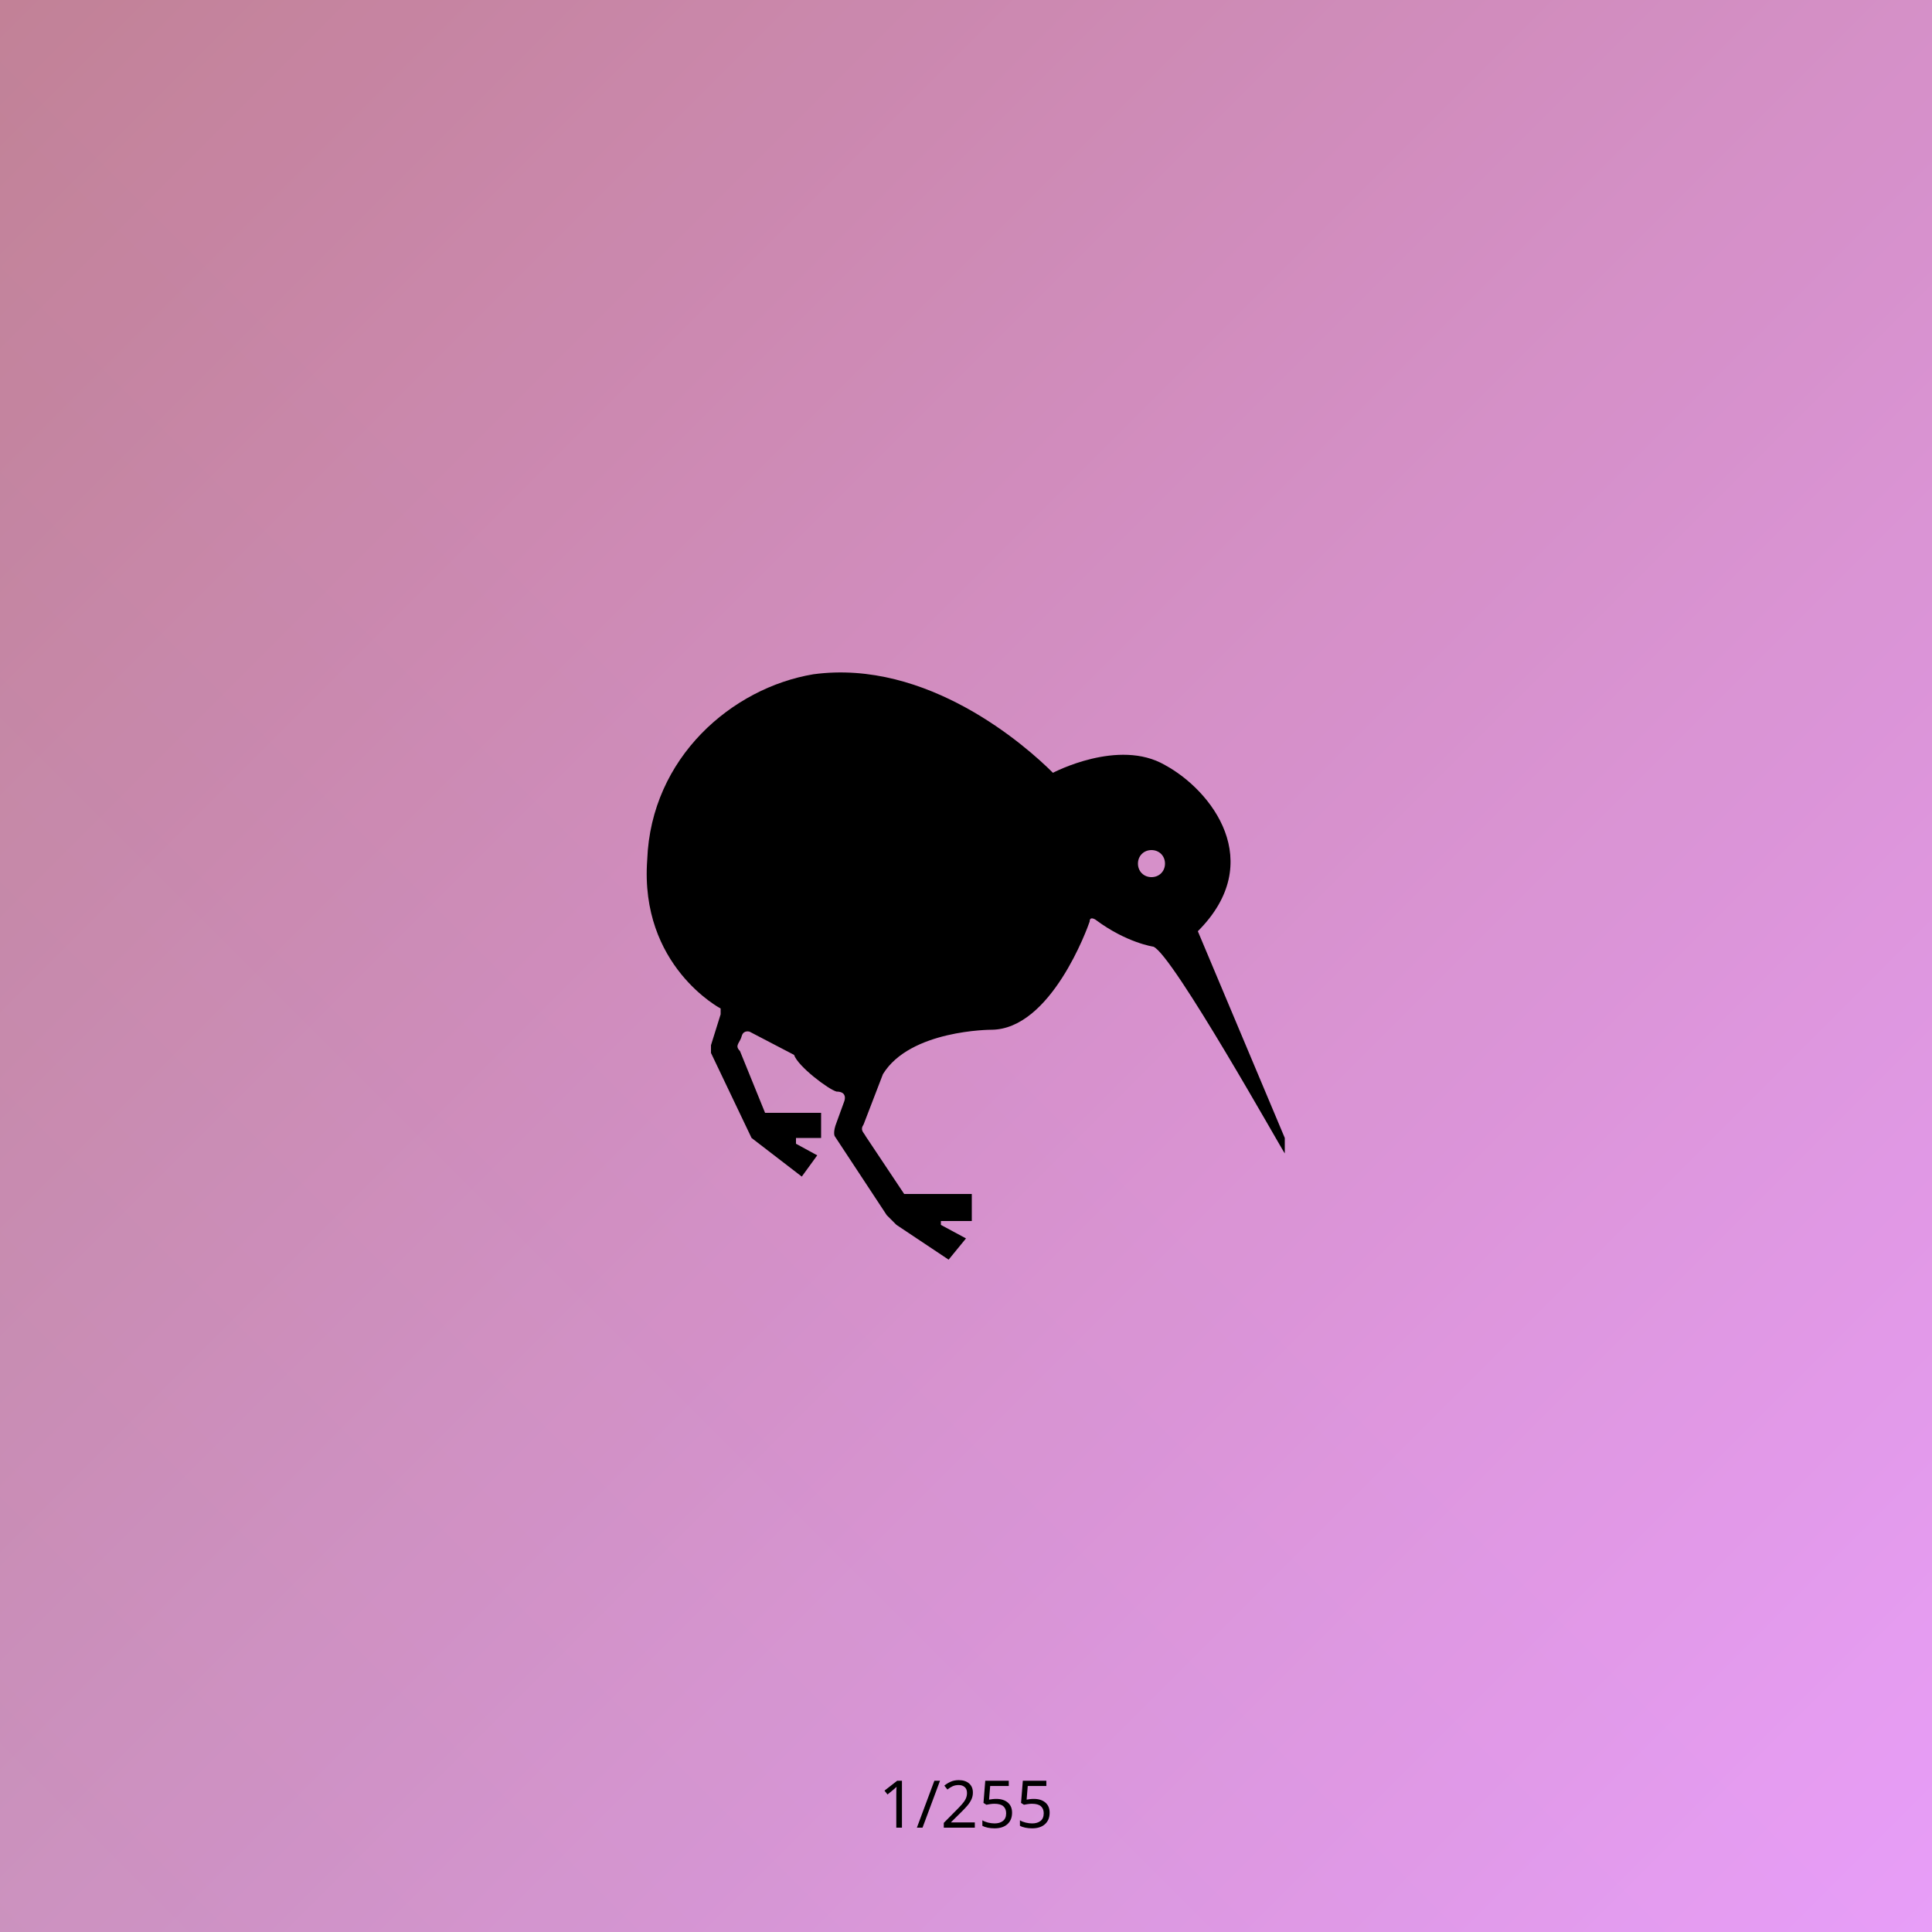
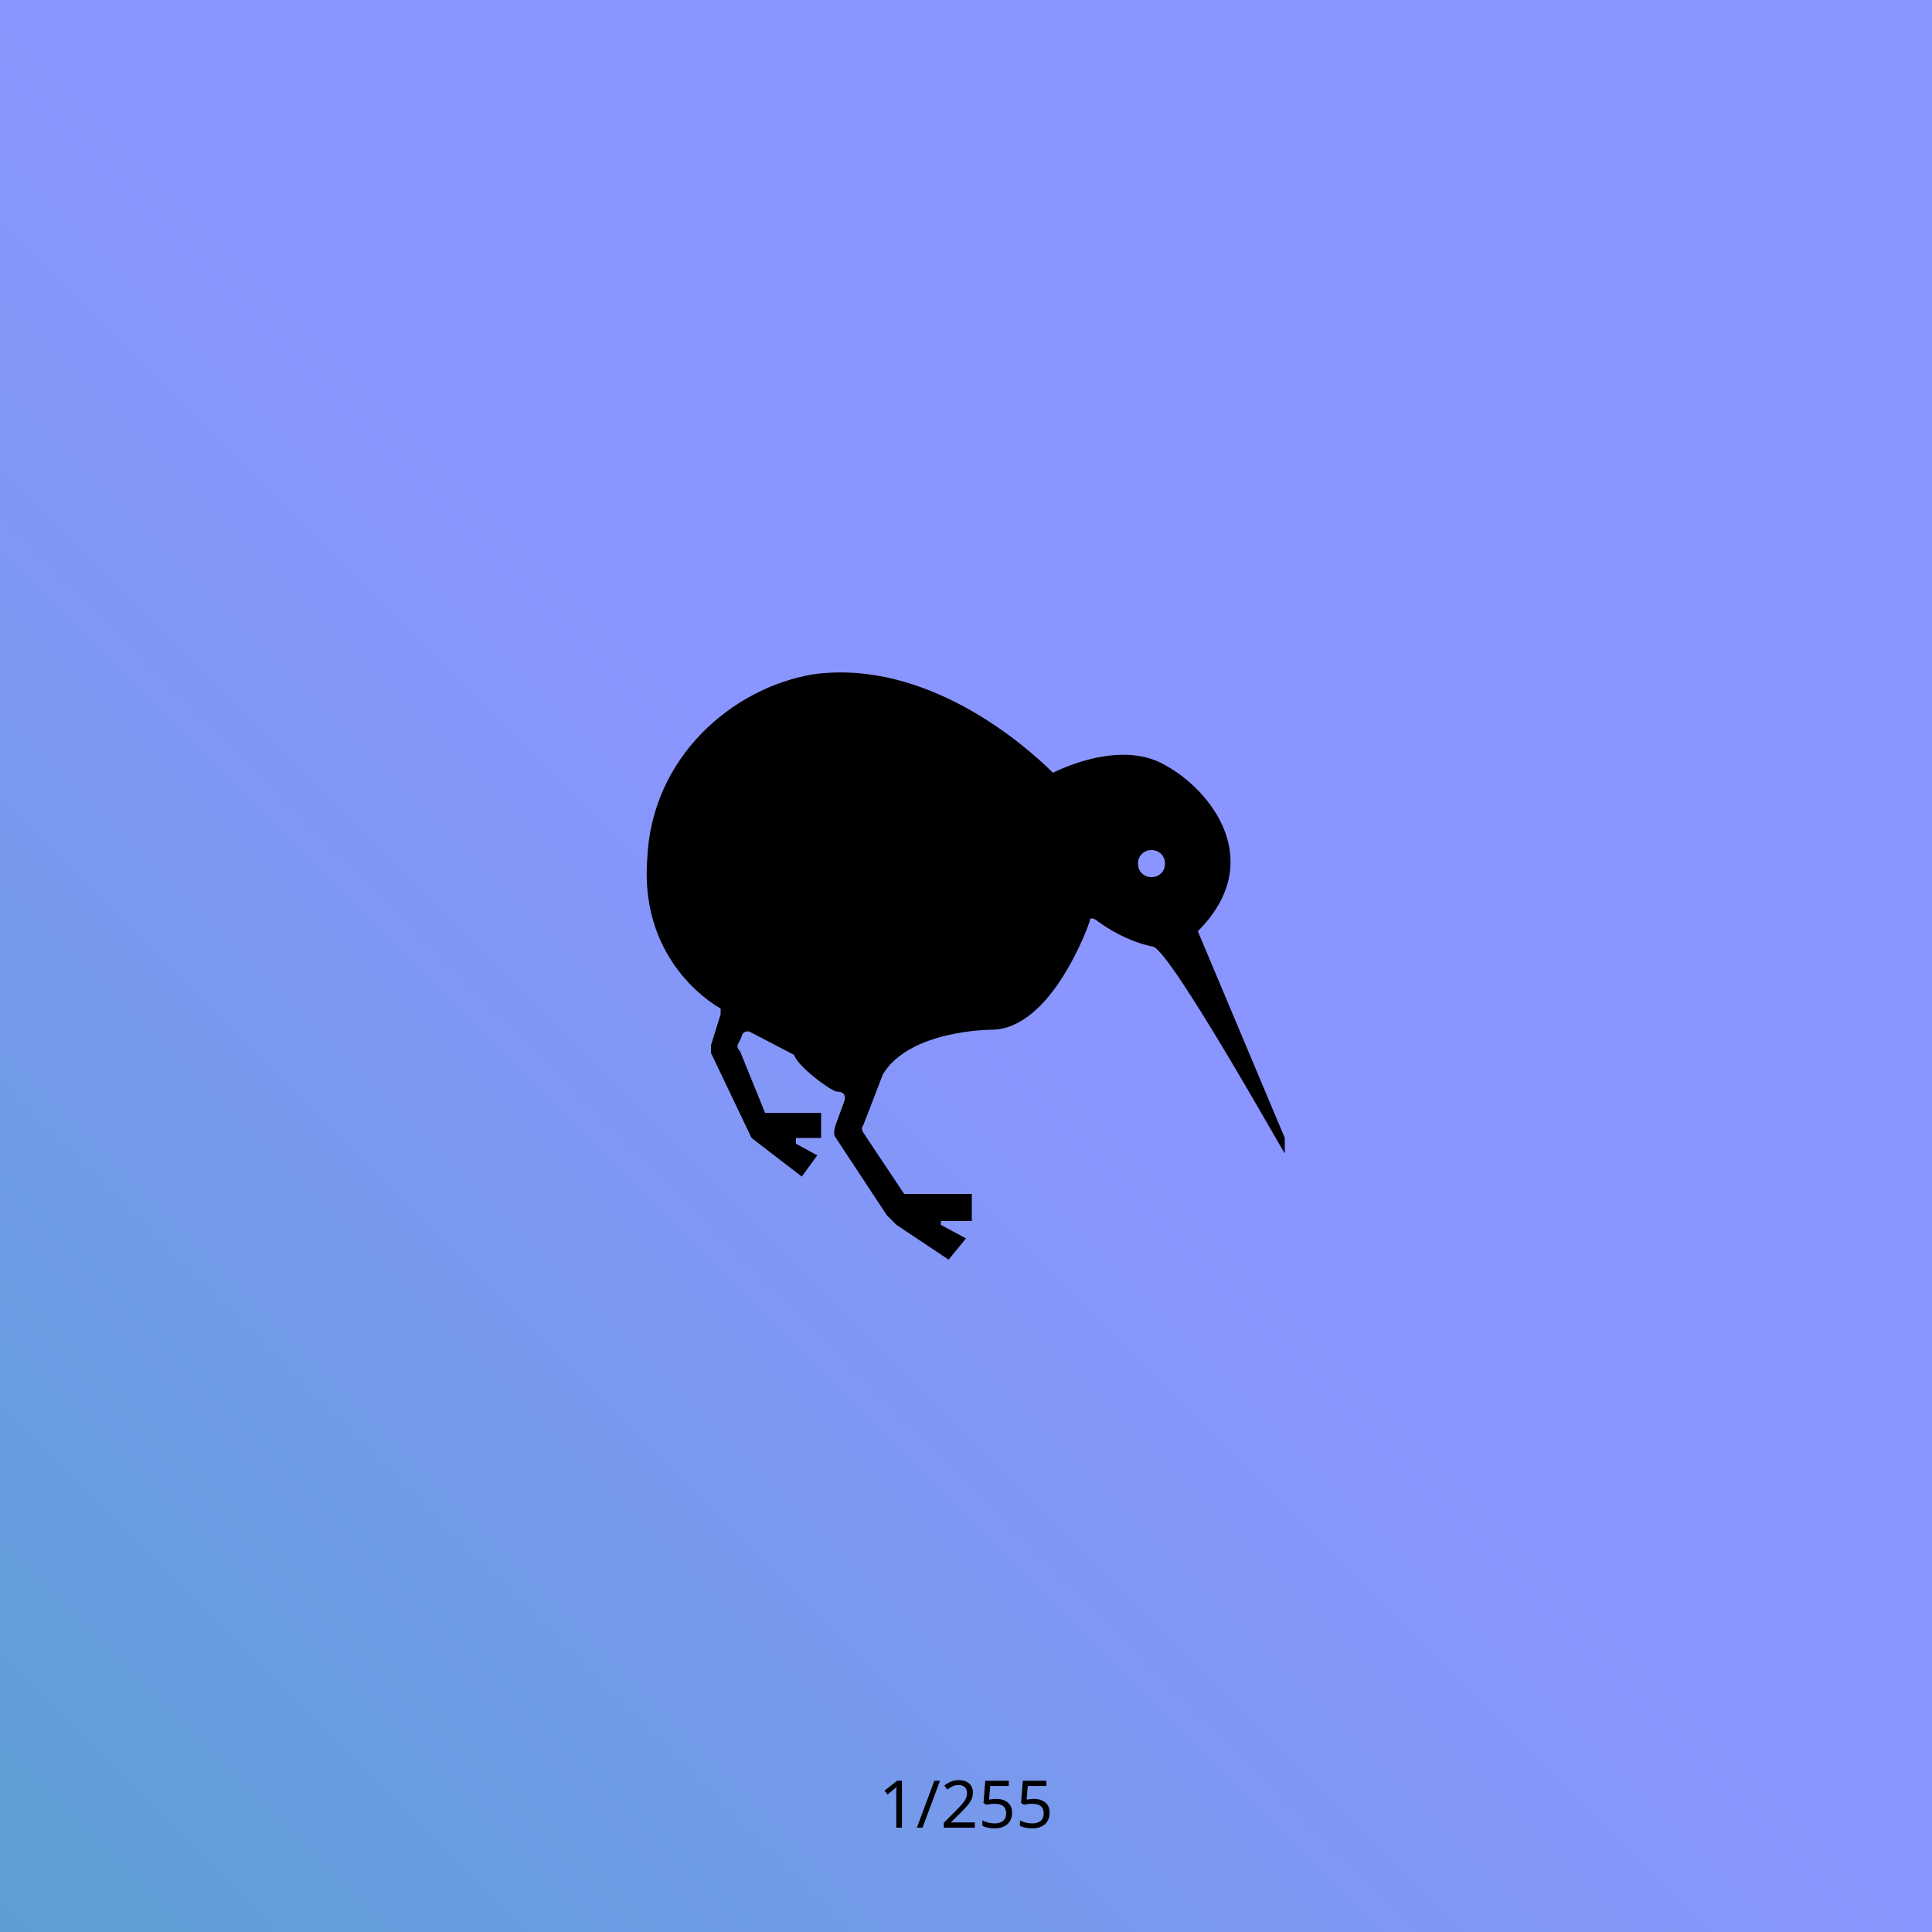
<svg xmlns="http://www.w3.org/2000/svg" style="fill-rule:evenodd;" viewBox="0 0 1000 1000">
-   <path d="M0 0h1000v1000H0z" style="fill:url(#a)" />
-   <path d="M0 0h1000v1000H0z" style="fill:url(#b);fill-opacity:.2">
+   <path d="M0 0h1000v1000H0z" style="fill:url(#a);fill-opacity:0" />
+   <path d="M0 0h1000v1000H0z" style="fill:url(#b);fill-opacity:1">
    <animate attributeName="fill-opacity" values="0.2; 1; 0.2" dur="20s" repeatCount="indefinite" />
  </path>
-   <path style="fill:#000" d="M373 522s-42-22-38-77c2-53 44-89 86-96 59-8 110 37 124 51 0 0 34-18 58-4 24 13 53 50 17 86l45 107v8c-1-1-58-103-68-107 0 0-14-2-30-14 0 0-3-2-3 1-1 3-20 56-51 56 0 0-42 0-56 23l-10 26c-2 3 0 4 1 6l20 30h35v14h-16v2l13 7-9 11-27-18-5-5-27-41s-1-2 1-7l4-11s2-5-4-5c-4-1-20-13-22-19l-23-12s-3-1-4 2c-1 4-4 5-1 8l13 32h29v13h-13v3l11 6-8 11-26-20-21-44v-4l5-16v-3Zm223-82c4 0 7 3 7 7s-3 7-7 7-7-3-7-7 3-7 7-7Z" />
+   <path d="M373 522s-42-22-38-77c2-53 44-89 86-96 59-8 110 37 124 51 0 0 34-18 58-4 24 13 53 50 17 86l45 107v8c-1-1-58-103-68-107 0 0-14-2-30-14 0 0-3-2-3 1-1 3-20 56-51 56 0 0-42 0-56 23l-10 26c-2 3 0 4 1 6l20 30h35v14h-16v2l13 7-9 11-27-18-5-5-27-41s-1-2 1-7l4-11s2-5-4-5c-4-1-20-13-22-19l-23-12s-3-1-4 2c-1 4-4 5-1 8l13 32h29v13h-13v3l11 6-8 11-26-20-21-44v-4l5-16v-3Zm223-82c4 0 7 3 7 7s-3 7-7 7-7-3-7-7 3-7 7-7Z" />
  <text text-anchor="middle" x="50%" y="946" style="font-family:&quot;Poiret One&quot;;font-size:34px">
1/255</text>
  <defs>
    <linearGradient id="a" x1="0" x2="1" y1="0" y2="0" gradientTransform="rotate(45) scale(1414)" gradientUnits="userSpaceOnUse">
-       <stop offset="0" style="stop-color:#cf7c7c;" />
-       <stop offset="1" style="stop-color:#ffa0f7;" />
+       <stop offset="0" style="stop-color:#cf7c7c;">
+         <animate attributeName="stop-color" values="#cf7c7c; #8b95ff; #cf7c7c" dur="5s" repeatCount="indefinite" />
+       </stop>
+       <stop offset="1" style="stop-color:#ffa0f7;">
+         <animate attributeName="stop-color" values="#ffa0f7; #2ca8a8; #ffa0f7" dur="5s" repeatCount="indefinite" />
+       </stop>
    </linearGradient>
    <linearGradient id="b" x1="0" x2="1" y1="0" y2="0" gradientTransform="rotate(135) scale(1414)" gradientUnits="userSpaceOnUse">
      <stop offset="0" style="stop-color:#8b95ff;" />
      <stop offset="1" style="stop-color:#2ca8a8;" />
    </linearGradient>
  </defs>
</svg>
